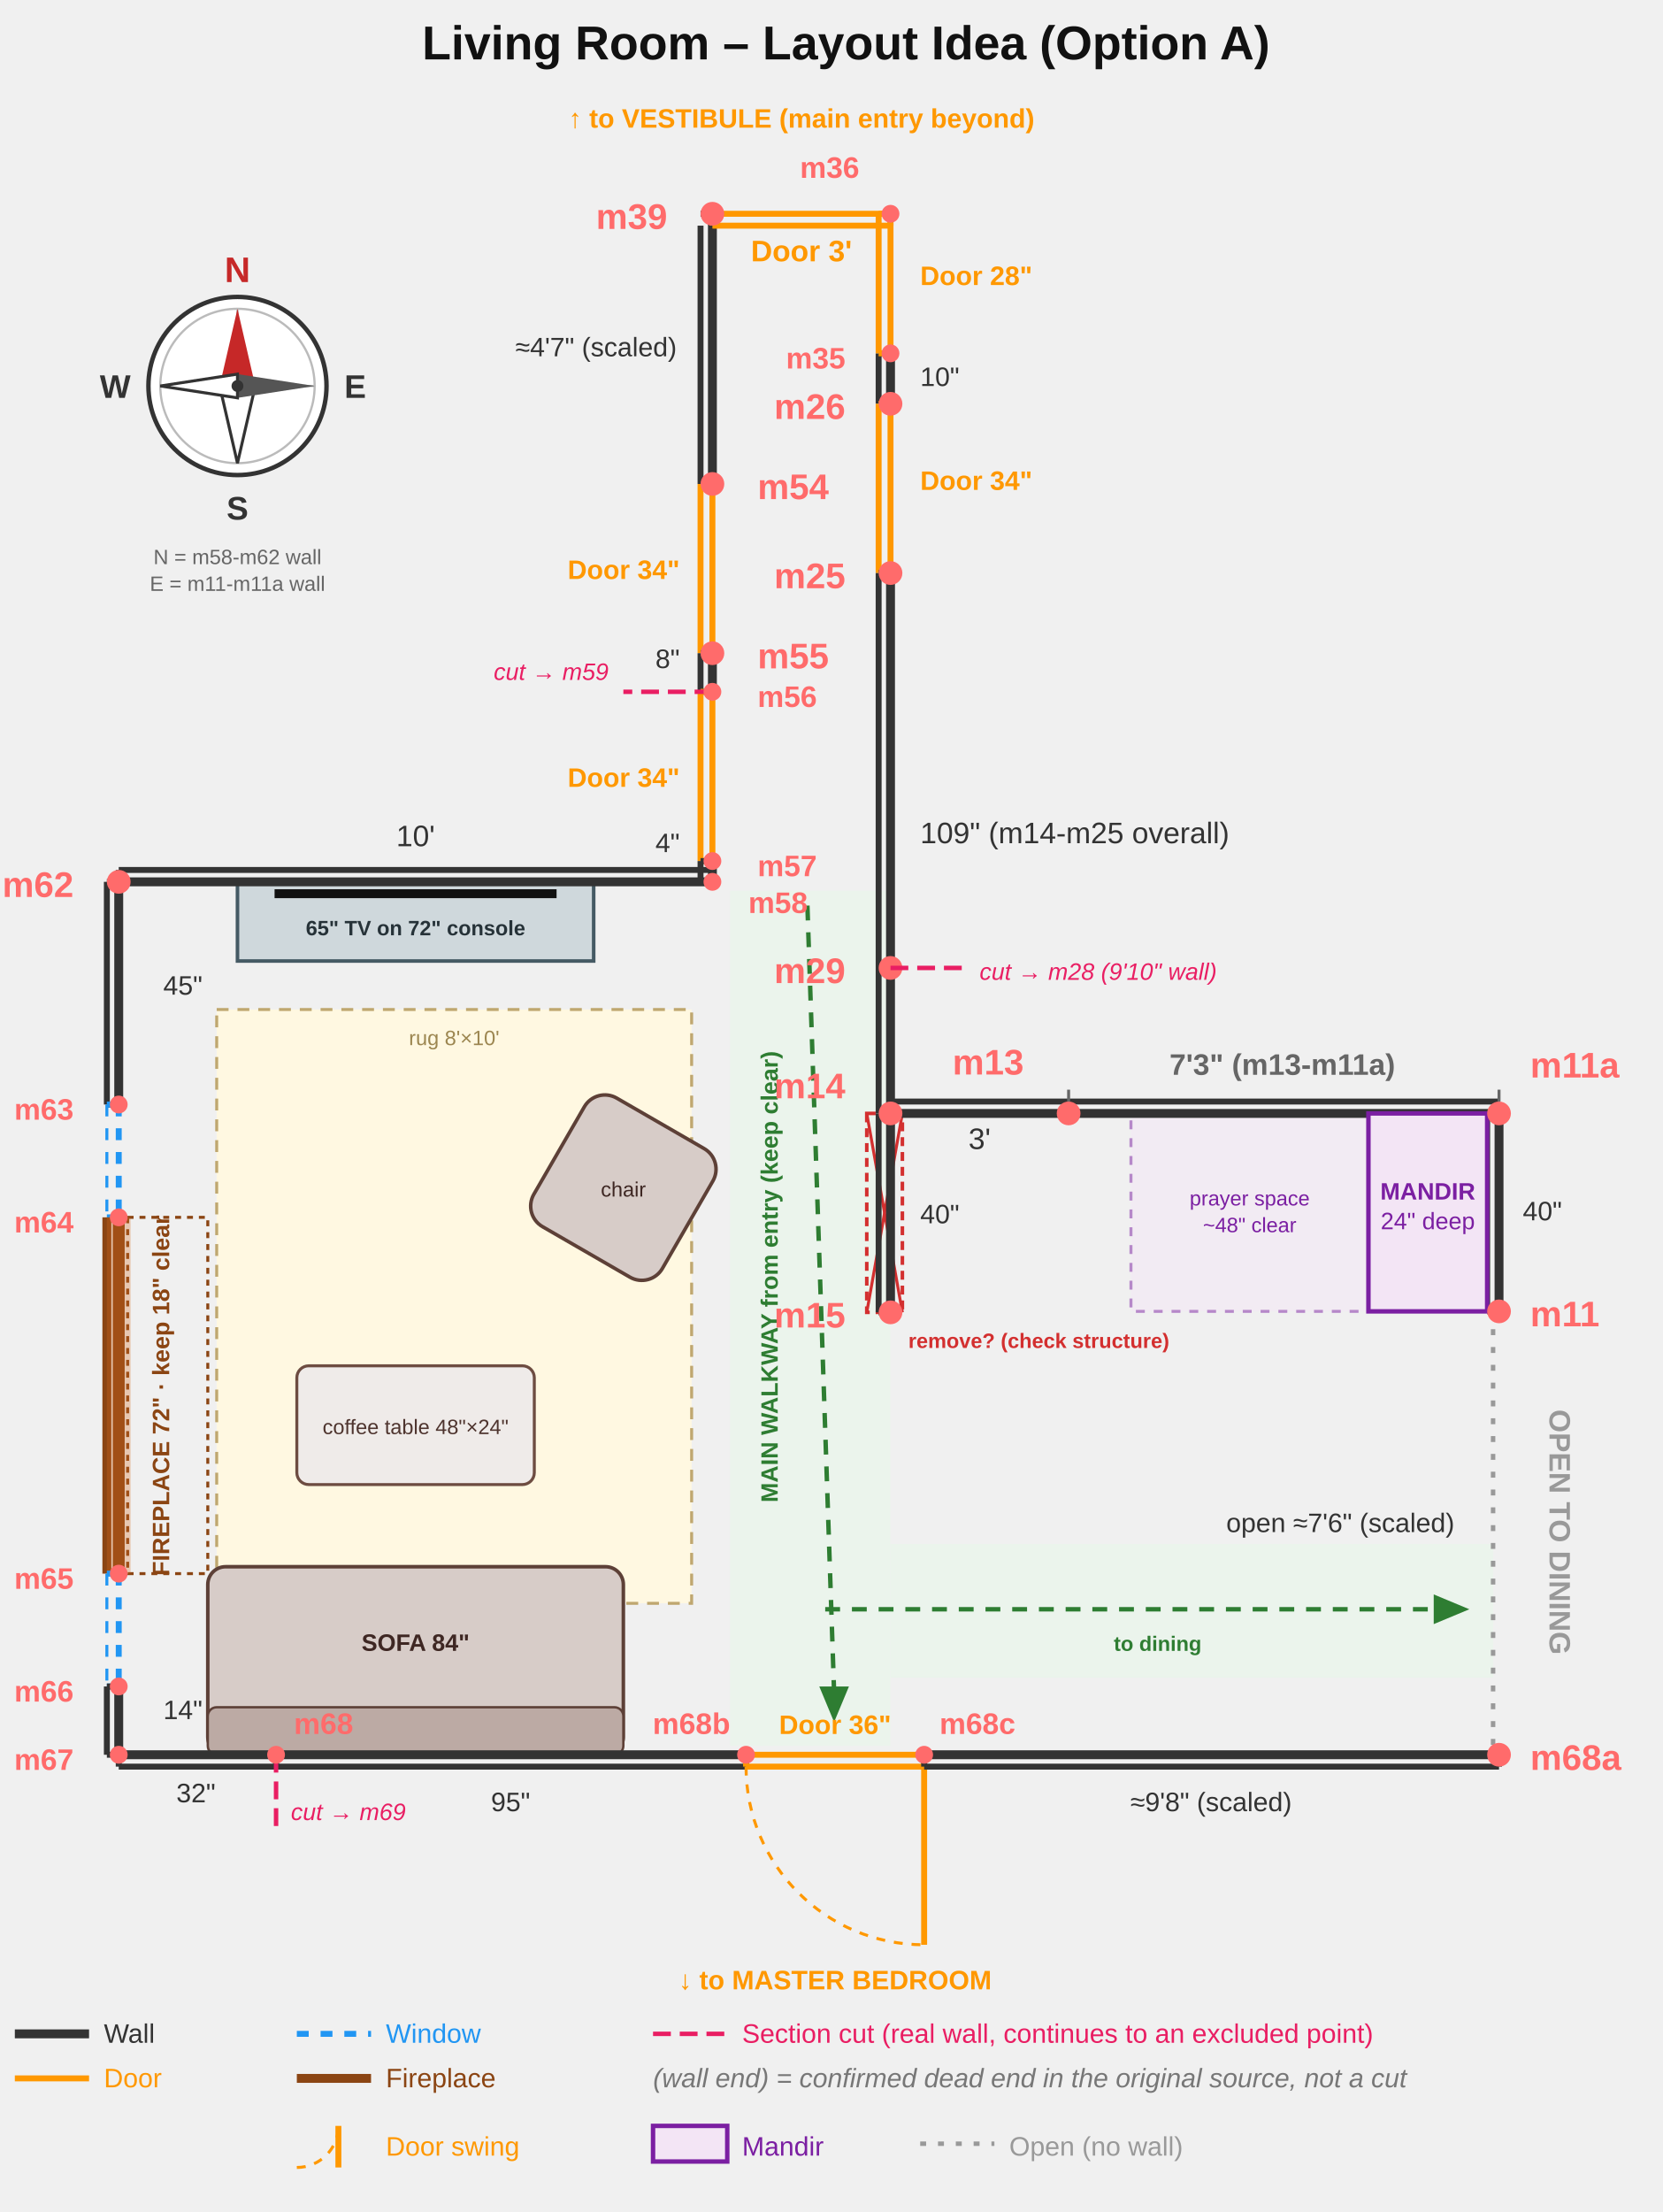
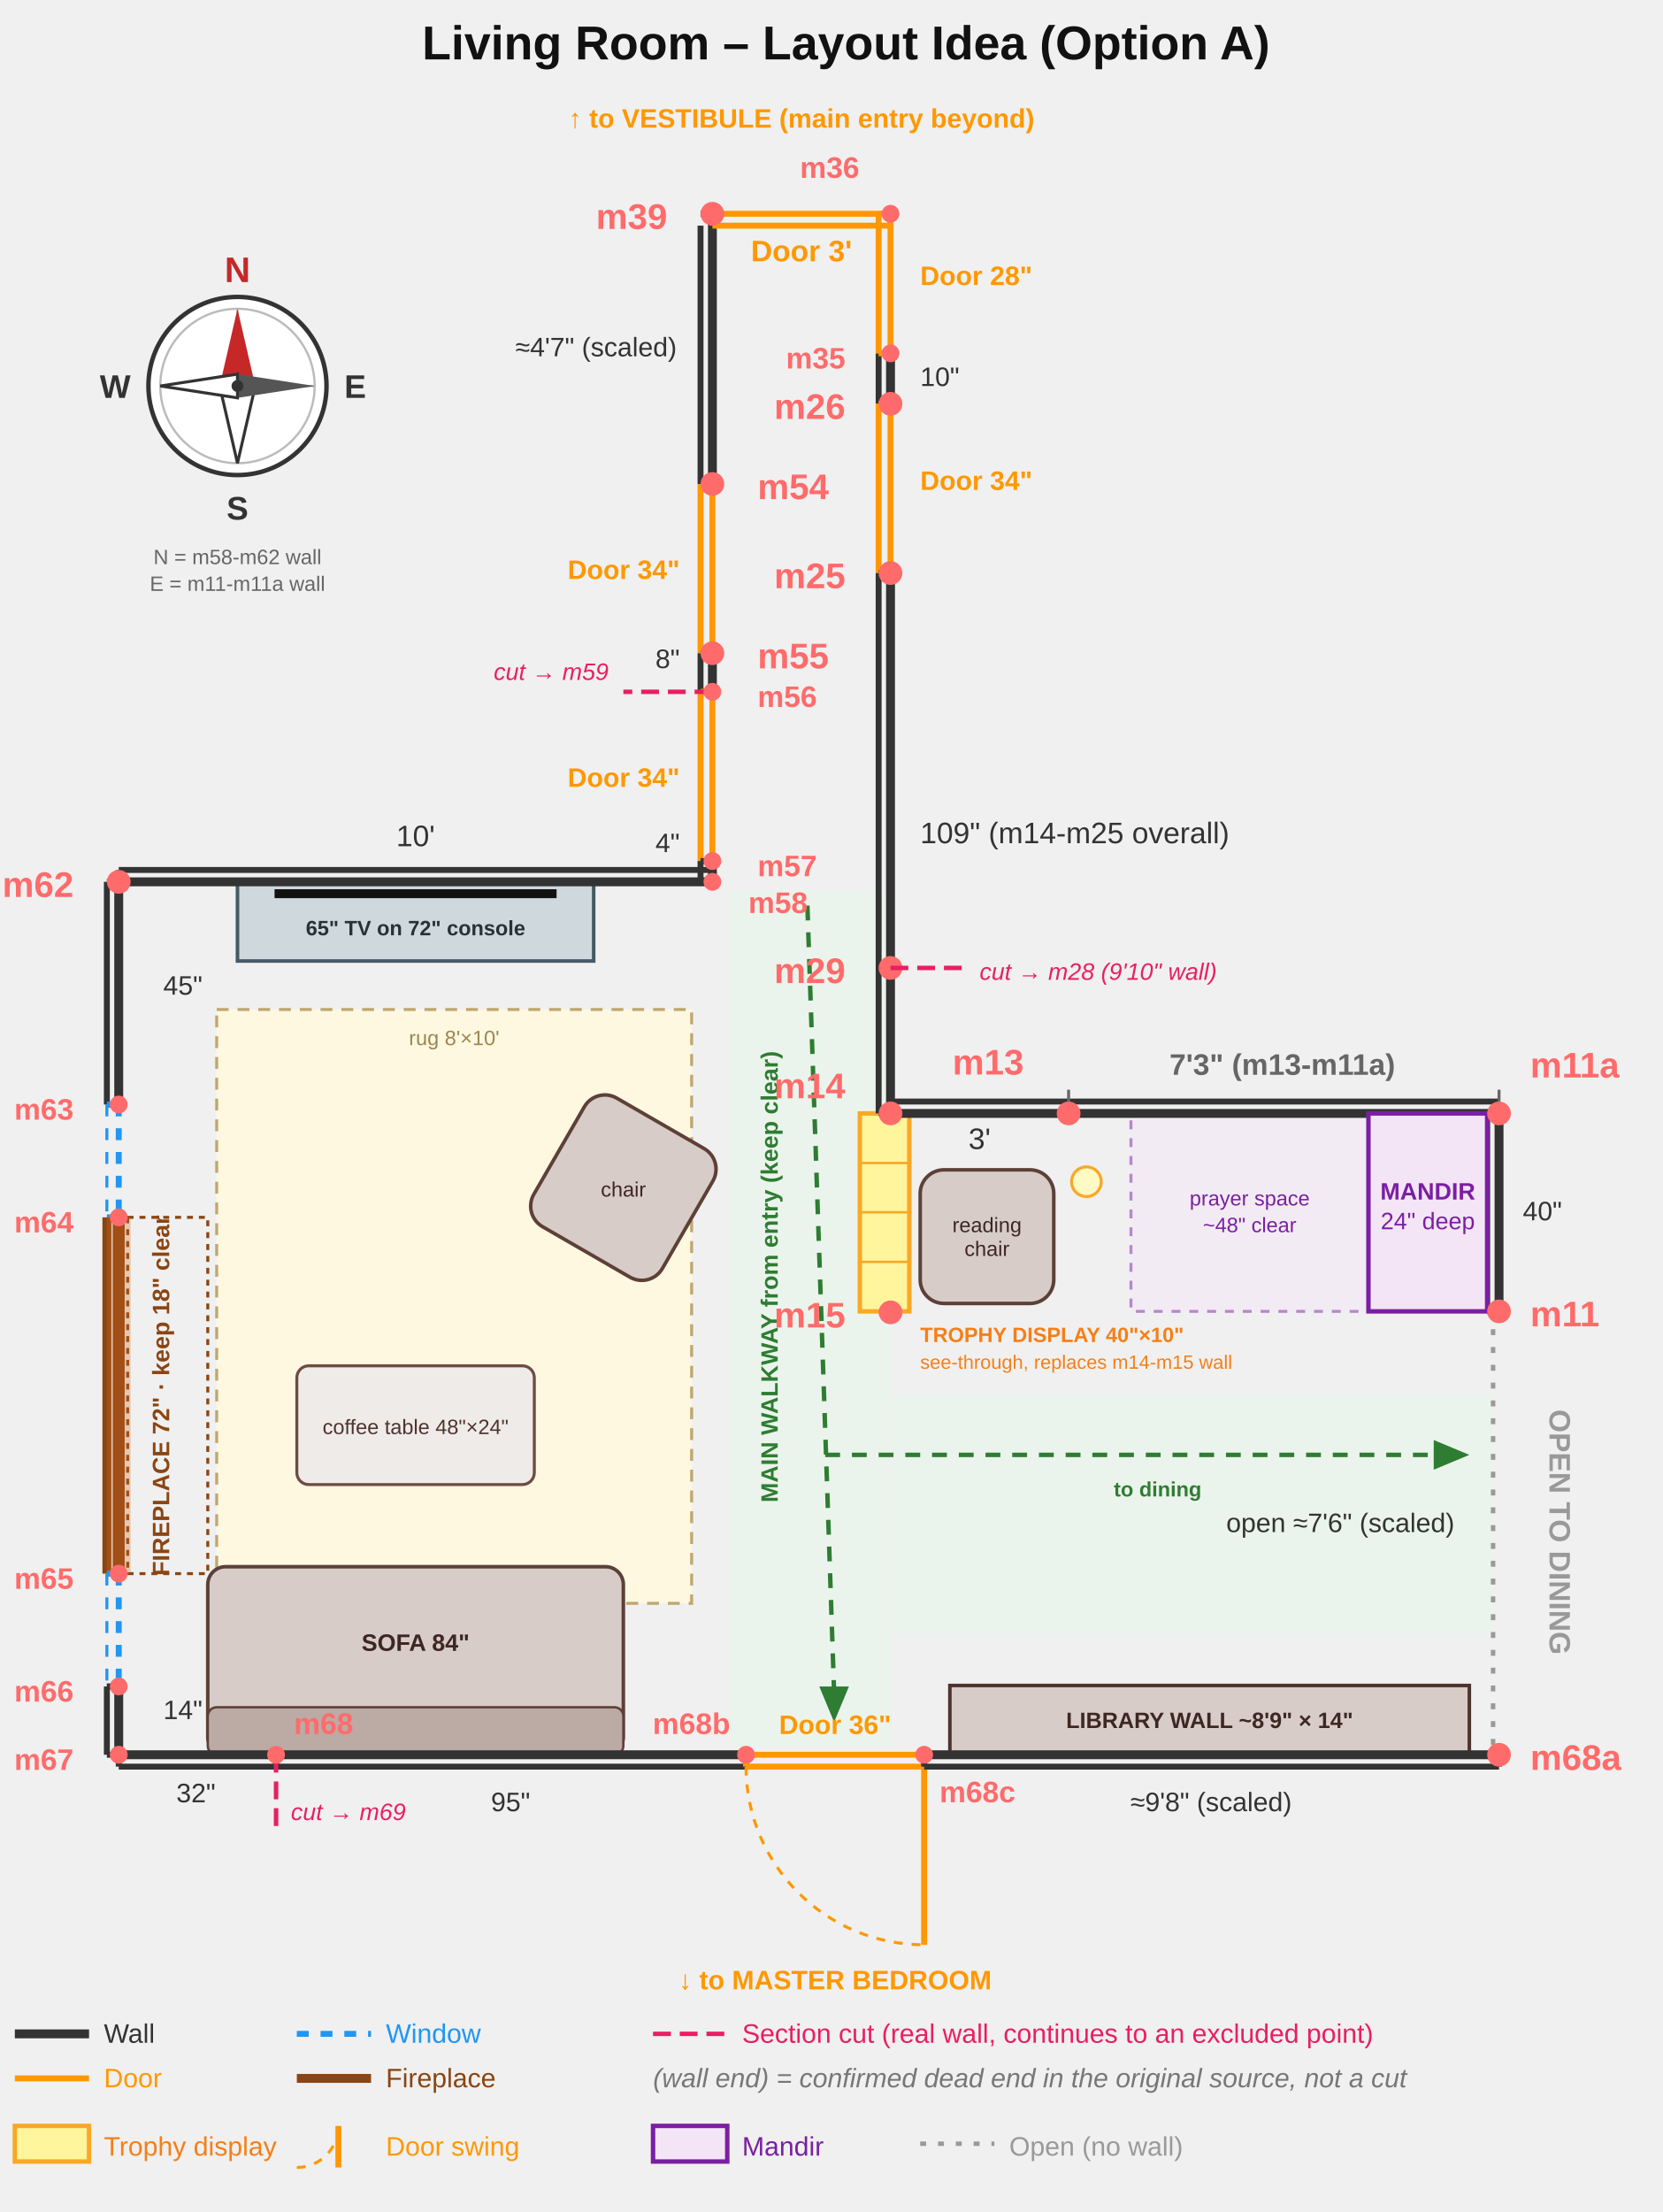
<svg xmlns="http://www.w3.org/2000/svg" viewBox="-10 -490 560 745" width="1120" height="1490" style="background:#fff;font-family:Arial,Helvetica,sans-serif;">
  <text x="275" y="-470" font-size="16" font-weight="bold" text-anchor="middle" fill="#111">Living Room – Layout Idea (Option A)</text>
  <g id="furniture" font-family="Arial,Helvetica,sans-serif">
    <rect x="236" y="-190" width="54" height="288" fill="#e8f5e9" opacity="0.7" />
-     <rect x="290" y="30" width="203" height="45" fill="#e8f5e9" opacity="0.7" />
+     <rect x="290" y="-20" width="203" height="80" fill="#e8f5e9" opacity="0.7" />
    <line x1="262" y1="-185" x2="271" y2="80" stroke="#2e7d32" stroke-width="1.5" stroke-dasharray="5,4" />
    <polygon points="271,90 266,78 276,78" fill="#2e7d32" />
-     <line x1="268" y1="52" x2="475" y2="52" stroke="#2e7d32" stroke-width="1.5" stroke-dasharray="5,4" />
-     <polygon points="485,52 473,47 473,57" fill="#2e7d32" />
+     <line x1="268" y1="0" x2="475" y2="0" stroke="#2e7d32" stroke-width="1.5" stroke-dasharray="5,4" />
+     <polygon points="485,0 473,-5 473,5" fill="#2e7d32" />
    <text x="252" y="-60" font-size="8" fill="#2e7d32" font-weight="bold" text-anchor="middle" transform="rotate(-90 252 -60)">MAIN WALKWAY from entry (keep clear)</text>
-     <text x="380" y="66" font-size="7" fill="#2e7d32" font-weight="bold" text-anchor="middle">to dining</text>
+     <text x="380" y="14" font-size="7" fill="#2e7d32" font-weight="bold" text-anchor="middle">to dining</text>
    <rect x="63" y="-150" width="160" height="200" fill="#fff8e1" stroke="#bfa76f" stroke-width="1" stroke-dasharray="4,3" />
    <text x="143" y="-138" font-size="7" fill="#9c8650" text-anchor="middle">rug 8'×10'</text>
    <rect x="33" y="-80" width="27" height="120" fill="none" stroke="#8b4513" stroke-width="1" stroke-dasharray="2,2" />
    <text x="47" y="-20" font-size="8" fill="#8b4513" font-weight="bold" text-anchor="middle" transform="rotate(-90 47 -20)">FIREPLACE 72" · keep 18" clear</text>
    <rect x="70" y="-193" width="120" height="26.67" fill="#cfd8dc" stroke="#455a64" stroke-width="1.2" />
    <line x1="82.5" y1="-189" x2="177.5" y2="-189" stroke="#111" stroke-width="3" />
    <text x="130" y="-175" font-size="7" fill="#263238" text-anchor="middle" font-weight="bold">65" TV on 72" console</text>
    <rect x="60" y="37.67" width="140" height="63.33" rx="6" fill="#d7ccc8" stroke="#5d4037" stroke-width="1.2" />
    <rect x="60" y="85" width="140" height="16" rx="3" fill="#bcaaa4" stroke="#5d4037" stroke-width="0.8" />
    <text x="130" y="66" font-size="8" fill="#3e2723" text-anchor="middle" font-weight="bold">SOFA 84"</text>
    <rect x="90" y="-30" width="80" height="40" rx="4" fill="#efebe9" stroke="#6d4c41" stroke-width="1" />
    <text x="130" y="-7" font-size="7" fill="#4e342e" text-anchor="middle">coffee table 48"×24"</text>
    <rect x="175" y="-115" width="50" height="50" rx="8" fill="#d7ccc8" stroke="#5d4037" stroke-width="1.2" transform="rotate(30 200 -90)" />
    <text x="200" y="-87" font-size="7" fill="#3e2723" text-anchor="middle">chair</text>
-     <rect x="282" y="-115" width="12" height="67" fill="none" stroke="#d32f2f" stroke-width="1.2" stroke-dasharray="3,2" />
-     <line x1="282" y1="-115" x2="294" y2="-48" stroke="#d32f2f" stroke-width="1" />
-     <line x1="294" y1="-115" x2="282" y2="-48" stroke="#d32f2f" stroke-width="1" />
-     <text x="296" y="-36" font-size="7" fill="#d32f2f" font-weight="bold">remove? (check structure)</text>
+     <rect x="279.67" y="-115" width="16.67" height="66.67" fill="#fff59d" stroke="#f9a825" stroke-width="1.5" />
+     <line x1="279.67" y1="-98.3" x2="296.33" y2="-98.3" stroke="#f9a825" stroke-width="0.8" />
+     <line x1="279.67" y1="-81.7" x2="296.33" y2="-81.7" stroke="#f9a825" stroke-width="0.8" />
+     <line x1="279.67" y1="-65" x2="296.33" y2="-65" stroke="#f9a825" stroke-width="0.8" />
+     <text x="300" y="-38" font-size="7" fill="#f57f17" font-weight="bold">TROPHY DISPLAY 40"×10"</text>
+     <text x="300" y="-29" font-size="6.5" fill="#f57f17">see-through, replaces m14-m15 wall</text>
+     <rect x="310" y="77.67" width="175" height="23.33" fill="#d7ccc8" stroke="#4e342e" stroke-width="1.2" />
+     <text x="397.5" y="92" font-size="7.5" fill="#3e2723" font-weight="bold" text-anchor="middle">LIBRARY WALL ~8'9" × 14"</text>
+     <rect x="300" y="-96" width="45" height="45" rx="8" fill="#d7ccc8" stroke="#5d4037" stroke-width="1.2" />
+     <text x="322.5" y="-75" font-size="7" fill="#3e2723" text-anchor="middle">reading</text>
+     <text x="322.5" y="-67" font-size="7" fill="#3e2723" text-anchor="middle">chair</text>
+     <circle cx="356" cy="-92" r="5" fill="#fff9c4" stroke="#f9a825" stroke-width="1" />
    <rect x="371" y="-115" width="80" height="66.67" fill="#f3e5f5" opacity="0.5" stroke="#7b1fa2" stroke-width="1" stroke-dasharray="3,3" />
    <text x="411" y="-84" font-size="7" fill="#7b1fa2" text-anchor="middle">prayer space</text>
    <text x="411" y="-75" font-size="7" fill="#7b1fa2" text-anchor="middle">~48" clear</text>
  </g>
  <line x1="230" y1="-327" x2="230" y2="-270" stroke="#ff9800" stroke-width="2" />
  <line x1="226" y1="-327" x2="226" y2="-270" stroke="#ff9800" stroke-width="2" />
  <line x1="230" y1="-327" x2="226" y2="-327" stroke="#ff9800" stroke-width="2" />
  <line x1="230" y1="-270" x2="226" y2="-270" stroke="#ff9800" stroke-width="2" />
  <text x="219" y="-295" font-size="9" fill="#ff9800" text-anchor="end" font-weight="bold">Door 34"</text>
  <line x1="230" y1="-270" x2="230" y2="-257" stroke="#333" stroke-width="3" />
  <line x1="226" y1="-270" x2="226" y2="-257" stroke="#333" stroke-width="2" />
  <line x1="230" y1="-270" x2="226" y2="-270" stroke="#333" stroke-width="2" />
  <line x1="230" y1="-257" x2="226" y2="-257" stroke="#333" stroke-width="2" />
  <text x="219" y="-265" font-size="9" fill="#333" text-anchor="end">8"</text>
  <line x1="230" y1="-257" x2="230" y2="-200" stroke="#ff9800" stroke-width="2" />
  <line x1="226" y1="-257" x2="226" y2="-200" stroke="#ff9800" stroke-width="2" />
  <line x1="230" y1="-257" x2="226" y2="-257" stroke="#ff9800" stroke-width="2" />
  <line x1="230" y1="-200" x2="226" y2="-200" stroke="#ff9800" stroke-width="2" />
  <text x="219" y="-225" font-size="9" fill="#ff9800" text-anchor="end" font-weight="bold">Door 34"</text>
  <line x1="230" y1="-200" x2="230" y2="-193" stroke="#333" stroke-width="3" />
  <line x1="226" y1="-200" x2="226" y2="-193" stroke="#333" stroke-width="2" />
  <line x1="230" y1="-200" x2="226" y2="-200" stroke="#333" stroke-width="2" />
  <line x1="230" y1="-193" x2="226" y2="-193" stroke="#333" stroke-width="2" />
  <text x="219" y="-203" font-size="9" fill="#333" text-anchor="end">4"</text>
  <line x1="230" y1="-193" x2="30" y2="-193" stroke="#333" stroke-width="3" />
  <line x1="230" y1="-197" x2="30" y2="-197" stroke="#333" stroke-width="2" />
  <line x1="230" y1="-193" x2="230" y2="-197" stroke="#333" stroke-width="2" />
  <line x1="30" y1="-193" x2="30" y2="-197" stroke="#333" stroke-width="2" />
  <text x="130" y="-205" font-size="10" fill="#333" text-anchor="middle">10'</text>
  <line x1="30" y1="-193" x2="30" y2="-118" stroke="#333" stroke-width="3" />
  <line x1="26" y1="-193" x2="26" y2="-118" stroke="#333" stroke-width="2" />
  <line x1="30" y1="-193" x2="26" y2="-193" stroke="#333" stroke-width="2" />
  <line x1="30" y1="-118" x2="26" y2="-118" stroke="#333" stroke-width="2" />
  <text x="45" y="-155" font-size="9" fill="#333" text-anchor="start">45"</text>
  <line x1="30" y1="-118" x2="30" y2="-80" stroke="#2196F3" stroke-width="2" stroke-dasharray="4,4" />
  <line x1="26" y1="-118" x2="26" y2="-80" stroke="#2196F3" stroke-width="1" stroke-dasharray="4,4" />
  <line x1="30" y1="-118" x2="26" y2="-118" stroke="#2196F3" stroke-width="2" />
  <line x1="30" y1="-80" x2="26" y2="-80" stroke="#2196F3" stroke-width="2" />
  <line x1="30" y1="-80" x2="30" y2="40" stroke="#8b4513" stroke-width="4" />
  <line x1="26" y1="-80" x2="26" y2="40" stroke="#8b4513" stroke-width="3" />
  <rect x="26" y="-80" width="8" height="120" fill="#d2691e" opacity="0.3" />
  <line x1="30" y1="40" x2="30" y2="78" stroke="#2196F3" stroke-width="2" stroke-dasharray="4,4" />
  <line x1="26" y1="40" x2="26" y2="78" stroke="#2196F3" stroke-width="1" stroke-dasharray="4,4" />
  <line x1="30" y1="40" x2="26" y2="40" stroke="#2196F3" stroke-width="2" />
  <line x1="30" y1="78" x2="26" y2="78" stroke="#2196F3" stroke-width="2" />
  <line x1="30" y1="78" x2="30" y2="101" stroke="#333" stroke-width="3" />
  <line x1="26" y1="78" x2="26" y2="101" stroke="#333" stroke-width="2" />
  <line x1="30" y1="78" x2="26" y2="78" stroke="#333" stroke-width="2" />
  <line x1="30" y1="101" x2="26" y2="101" stroke="#333" stroke-width="2" />
  <text x="45" y="89" font-size="9" fill="#333" text-anchor="start">14"</text>
  <line x1="30" y1="101" x2="83" y2="101" stroke="#333" stroke-width="3" />
  <line x1="30" y1="105" x2="83" y2="105" stroke="#333" stroke-width="2" />
  <line x1="30" y1="101" x2="30" y2="105" stroke="#333" stroke-width="2" />
  <line x1="83" y1="101" x2="83" y2="105" stroke="#333" stroke-width="2" />
  <text x="56" y="117" font-size="9" fill="#333" text-anchor="middle">32"</text>
  <line x1="230" y1="-327" x2="230" y2="-418" stroke="#333" stroke-width="3" />
  <line x1="226" y1="-327" x2="226" y2="-414" stroke="#333" stroke-width="2" />
  <line x1="230" y1="-418" x2="226" y2="-418" stroke="#333" stroke-width="2" />
  <text x="218" y="-370" font-size="9" fill="#333" text-anchor="end">≈4'7" (scaled)</text>
  <line x1="290" y1="-354" x2="290" y2="-371" stroke="#333" stroke-width="3" />
  <line x1="286" y1="-354" x2="286" y2="-371" stroke="#333" stroke-width="2" />
  <line x1="290" y1="-354" x2="286" y2="-354" stroke="#333" stroke-width="2" />
  <line x1="290" y1="-371" x2="286" y2="-371" stroke="#333" stroke-width="2" />
  <text x="300" y="-360" font-size="9" fill="#333" text-anchor="start">10"</text>
  <line x1="290" y1="-371" x2="290" y2="-418" stroke="#ff9800" stroke-width="2" />
  <line x1="286" y1="-371" x2="286" y2="-418" stroke="#ff9800" stroke-width="2" />
  <line x1="290" y1="-371" x2="286" y2="-371" stroke="#ff9800" stroke-width="2" />
  <line x1="290" y1="-418" x2="286" y2="-418" stroke="#ff9800" stroke-width="2" />
  <text x="300" y="-394" font-size="9" fill="#ff9800" text-anchor="start" font-weight="bold">Door 28"</text>
  <line x1="290" y1="-418" x2="230" y2="-418" stroke="#ff9800" stroke-width="2" />
  <line x1="290" y1="-414" x2="230" y2="-414" stroke="#ff9800" stroke-width="2" />
  <line x1="290" y1="-418" x2="290" y2="-414" stroke="#ff9800" stroke-width="2" />
  <line x1="230" y1="-418" x2="230" y2="-414" stroke="#ff9800" stroke-width="2" />
  <text x="260" y="-402" font-size="10" fill="#ff9800" text-anchor="middle" font-weight="bold">Door 3'</text>
  <line x1="290" y1="-297" x2="290" y2="-354" stroke="#ff9800" stroke-width="2" />
  <line x1="286" y1="-297" x2="286" y2="-354" stroke="#ff9800" stroke-width="2" />
  <line x1="290" y1="-297" x2="286" y2="-297" stroke="#ff9800" stroke-width="2" />
  <line x1="290" y1="-354" x2="286" y2="-354" stroke="#ff9800" stroke-width="2" />
  <text x="300" y="-325" font-size="9" fill="#ff9800" text-anchor="start" font-weight="bold">Door 34"</text>
  <line x1="290" y1="-115" x2="290" y2="-297" stroke="#333" stroke-width="3" />
  <line x1="286" y1="-115" x2="286" y2="-297" stroke="#333" stroke-width="2" />
  <line x1="290" y1="-115" x2="286" y2="-115" stroke="#333" stroke-width="2" />
  <line x1="290" y1="-297" x2="286" y2="-297" stroke="#333" stroke-width="2" />
  <text x="300" y="-206" font-size="10" fill="#333" text-anchor="start">109" (m14-m25 overall)</text>
-   <line x1="290" y1="-115" x2="290" y2="-48" stroke="#333" stroke-width="3" />
-   <line x1="286" y1="-115" x2="286" y2="-48" stroke="#333" stroke-width="2" />
-   <line x1="290" y1="-115" x2="286" y2="-115" stroke="#333" stroke-width="2" />
-   <line x1="290" y1="-48" x2="286" y2="-48" stroke="#333" stroke-width="2" />
-   <text x="300" y="-78" font-size="9" fill="#333" text-anchor="start">40"</text>
  <line x1="350" y1="-115" x2="290" y2="-115" stroke="#333" stroke-width="3" />
  <line x1="350" y1="-119" x2="290" y2="-119" stroke="#333" stroke-width="2" />
  <line x1="350" y1="-115" x2="350" y2="-119" stroke="#333" stroke-width="2" />
  <line x1="290" y1="-115" x2="290" y2="-119" stroke="#333" stroke-width="2" />
  <text x="320" y="-103" font-size="10" fill="#333" text-anchor="middle">3'</text>
  <line x1="350" y1="-115" x2="495" y2="-115" stroke="#333" stroke-width="3" />
  <line x1="350" y1="-119" x2="495" y2="-119" stroke="#333" stroke-width="2" />
  <line x1="350" y1="-119" x2="350" y2="-123" stroke="#666" stroke-width="1" />
  <line x1="495" y1="-119" x2="495" y2="-123" stroke="#666" stroke-width="1" />
  <text x="422" y="-128" font-size="10" fill="#666" font-weight="bold" text-anchor="middle">7'3" (m13-m11a)</text>
  <line x1="495" y1="-115" x2="495" y2="-48.33" stroke="#333" stroke-width="3" />
  <line x1="491" y1="-115" x2="491" y2="-48.33" stroke="#333" stroke-width="2" />
  <line x1="495" y1="-115" x2="491" y2="-115" stroke="#333" stroke-width="2" />
  <line x1="495" y1="-48.33" x2="491" y2="-48.33" stroke="#333" stroke-width="2" />
  <text x="503" y="-79" font-size="9" fill="#333" text-anchor="start">40"</text>
  <rect x="451" y="-115" width="40" height="66.67" fill="#f3e5f5" stroke="#7b1fa2" stroke-width="1.5" />
  <text x="471" y="-86" font-size="8" fill="#7b1fa2" font-weight="bold" text-anchor="middle">MANDIR</text>
  <text x="471" y="-76" font-size="8" fill="#7b1fa2" text-anchor="middle">24" deep</text>
  <line x1="493" y1="-48.33" x2="493" y2="101" stroke="#999" stroke-width="1.5" stroke-dasharray="2,4" />
  <text x="480" y="26" font-size="9" fill="#333" text-anchor="end">open ≈7'6" (scaled)</text>
  <text x="512" y="26" font-size="10" fill="#999" font-weight="bold" text-anchor="middle" transform="rotate(90 512 26)">OPEN TO DINING</text>
  <line x1="83" y1="101" x2="241.33" y2="101" stroke="#333" stroke-width="3" />
  <line x1="83" y1="105" x2="241.33" y2="105" stroke="#333" stroke-width="2" />
  <line x1="241.33" y1="101" x2="241.33" y2="105" stroke="#333" stroke-width="2" />
  <text x="162" y="120" font-size="9" fill="#333" text-anchor="middle">95"</text>
  <line x1="241.33" y1="101" x2="301.33" y2="101" stroke="#ff9800" stroke-width="2" />
  <line x1="241.33" y1="105" x2="301.33" y2="105" stroke="#ff9800" stroke-width="2" />
  <line x1="241.33" y1="101" x2="241.33" y2="105" stroke="#ff9800" stroke-width="2" />
  <line x1="301.33" y1="101" x2="301.33" y2="105" stroke="#ff9800" stroke-width="2" />
  <line x1="301.33" y1="105" x2="301.33" y2="165" stroke="#ff9800" stroke-width="2" />
  <path d="M241.33,105 A60,60 0 0,0 301.33,165" fill="none" stroke="#ff9800" stroke-width="1" stroke-dasharray="3,3" />
  <text x="271.33" y="94" font-size="9" fill="#ff9800" text-anchor="middle" font-weight="bold">Door 36"</text>
  <text x="271.33" y="180" font-size="9" fill="#ff9800" text-anchor="middle" font-weight="bold">↓ to MASTER BEDROOM</text>
  <text x="260" y="-447" font-size="9" fill="#ff9800" text-anchor="middle" font-weight="bold">↑ to VESTIBULE (main entry beyond)</text>
  <line x1="301.33" y1="101" x2="495" y2="101" stroke="#333" stroke-width="3" />
  <line x1="301.33" y1="105" x2="495" y2="105" stroke="#333" stroke-width="2" />
  <line x1="301.33" y1="101" x2="301.33" y2="105" stroke="#333" stroke-width="2" />
  <line x1="495" y1="101" x2="495" y2="105" stroke="#333" stroke-width="2" />
  <text x="398" y="120" font-size="9" fill="#333" text-anchor="middle">≈9'8" (scaled)</text>
  <circle cx="241.33" cy="101" r="3" fill="#ff6b6b" />
  <text x="236" y="94" font-size="10" fill="#ff6b6b" font-weight="bold" text-anchor="end">m68b</text>
  <circle cx="301.33" cy="101" r="3" fill="#ff6b6b" />
-   <text x="306.5" y="94" font-size="10" fill="#ff6b6b" font-weight="bold">m68c</text>
+   <text x="306.5" y="117" font-size="10" fill="#ff6b6b" font-weight="bold">m68c</text>
  <circle cx="495" cy="101" r="4" fill="#ff6b6b" />
  <text x="505.5" y="106.1" font-size="12" fill="#ff6b6b" font-weight="bold">m68a</text>
  <line x1="230" y1="-257" x2="200" y2="-257" stroke="#e91e63" stroke-width="1.5" stroke-dasharray="6,3" />
  <text x="195" y="-261" font-size="8" fill="#e91e63" text-anchor="end" font-style="italic">cut → m59</text>
  <line x1="83" y1="101" x2="83" y2="125" stroke="#e91e63" stroke-width="1.5" stroke-dasharray="6,3" />
  <text x="88" y="123" font-size="8" fill="#e91e63" font-style="italic">cut → m69</text>
  <circle cx="290" cy="-164" r="4" fill="#ff6b6b" />
  <line x1="290" y1="-164" x2="315" y2="-164" stroke="#e91e63" stroke-width="1.5" stroke-dasharray="6,3" />
  <text x="320" y="-160" font-size="8" fill="#e91e63" font-style="italic">cut → m28 (9'10" wall)</text>
  <text x="274.8" y="-158.9" font-size="12" fill="#ff6b6b" font-weight="bold" text-anchor="end">m29</text>
  <circle cx="230" cy="-193" r="3" fill="#ff6b6b" />
  <text x="242.1" y="-182.5" font-size="10" fill="#ff6b6b" font-weight="bold">m58</text>
  <circle cx="30" cy="-193" r="4" fill="#ff6b6b" />
  <text x="14.8" y="-187.9" font-size="12" fill="#ff6b6b" font-weight="bold" text-anchor="end">m62</text>
  <circle cx="30" cy="-118" r="3" fill="#ff6b6b" />
  <text x="14.8" y="-112.9" font-size="10" fill="#ff6b6b" font-weight="bold" text-anchor="end">m63</text>
  <circle cx="30" cy="-80" r="3" fill="#ff6b6b" />
  <text x="14.8" y="-74.9" font-size="10" fill="#ff6b6b" font-weight="bold" text-anchor="end">m64</text>
  <circle cx="30" cy="40" r="3" fill="#ff6b6b" />
  <text x="14.8" y="45.1" font-size="10" fill="#ff6b6b" font-weight="bold" text-anchor="end">m65</text>
  <circle cx="30" cy="78" r="3" fill="#ff6b6b" />
  <text x="14.8" y="83.1" font-size="10" fill="#ff6b6b" font-weight="bold" text-anchor="end">m66</text>
  <circle cx="30" cy="101" r="3" fill="#ff6b6b" />
  <text x="14.8" y="106.1" font-size="10" fill="#ff6b6b" font-weight="bold" text-anchor="end">m67</text>
  <circle cx="83" cy="101" r="3" fill="#ff6b6b" />
  <text x="89" y="94" font-size="10" fill="#ff6b6b" font-weight="bold">m68</text>
  <circle cx="290" cy="-418" r="3" fill="#ff6b6b" />
  <text x="279.5" y="-430.1" font-size="10" fill="#ff6b6b" font-weight="bold" text-anchor="end">m36</text>
  <circle cx="290" cy="-371" r="3" fill="#ff6b6b" />
  <text x="274.8" y="-365.9" font-size="10" fill="#ff6b6b" font-weight="bold" text-anchor="end">m35</text>
  <circle cx="290" cy="-354" r="4" fill="#ff6b6b" />
  <text x="274.8" y="-348.9" font-size="12" fill="#ff6b6b" font-weight="bold" text-anchor="end">m26</text>
  <circle cx="290" cy="-297" r="4" fill="#ff6b6b" />
  <text x="274.8" y="-291.9" font-size="12" fill="#ff6b6b" font-weight="bold" text-anchor="end">m25</text>
  <circle cx="290" cy="-115" r="4" fill="#ff6b6b" />
  <text x="274.8" y="-120.1" font-size="12" fill="#ff6b6b" font-weight="bold" text-anchor="end">m14</text>
  <circle cx="290" cy="-48" r="4" fill="#ff6b6b" />
  <text x="274.8" y="-42.9" font-size="12" fill="#ff6b6b" font-weight="bold" text-anchor="end">m15</text>
  <circle cx="350" cy="-115" r="4" fill="#ff6b6b" />
  <text x="334.9" y="-128.1" font-size="12" fill="#ff6b6b" font-weight="bold" text-anchor="end">m13</text>
  <circle cx="495" cy="-115" r="4" fill="#ff6b6b" />
  <text x="505.5" y="-127.1" font-size="12" fill="#ff6b6b" font-weight="bold">m11a</text>
  <circle cx="495" cy="-48.33" r="4" fill="#ff6b6b" />
  <text x="505.5" y="-43.3" font-size="12" fill="#ff6b6b" font-weight="bold">m11</text>
  <circle cx="230" cy="-418" r="4" fill="#ff6b6b" />
  <text x="214.8" y="-412.9" font-size="12" fill="#ff6b6b" font-weight="bold" text-anchor="end">m39</text>
  <circle cx="230" cy="-327" r="4" fill="#ff6b6b" />
  <text x="245.2" y="-321.9" font-size="12" fill="#ff6b6b" font-weight="bold">m54</text>
  <circle cx="230" cy="-270" r="4" fill="#ff6b6b" />
  <text x="245.2" y="-264.9" font-size="12" fill="#ff6b6b" font-weight="bold">m55</text>
  <circle cx="230" cy="-257" r="3" fill="#ff6b6b" />
  <text x="245.2" y="-251.9" font-size="10" fill="#ff6b6b" font-weight="bold">m56</text>
  <circle cx="230" cy="-200" r="3" fill="#ff6b6b" />
  <text x="245.2" y="-194.9" font-size="10" fill="#ff6b6b" font-weight="bold">m57</text>
  <g id="compass" transform="translate(70,-360)" font-family="Arial,Helvetica,sans-serif">
    <circle cx="0" cy="0" r="30" fill="#fff" stroke="#333" stroke-width="1.5" />
    <circle cx="0" cy="0" r="26" fill="none" stroke="#bbb" stroke-width="0.75" />
    <line x1="-26" y1="0" x2="26" y2="0" stroke="#bbb" stroke-width="0.75" />
    <line x1="0" y1="-26" x2="0" y2="26" stroke="#bbb" stroke-width="0.75" />
    <polygon points="0,-26 6,0 -6,0" fill="#c62828" />
    <polygon points="0,26 6,0 -6,0" fill="#fff" stroke="#333" stroke-width="1" />
    <polygon points="26,0 0,-4 0,4" fill="#555" />
    <polygon points="-26,0 0,-4 0,4" fill="#fff" stroke="#333" stroke-width="1" />
    <circle cx="0" cy="0" r="2" fill="#333" />
    <text x="0" y="-35" font-size="12" font-weight="bold" fill="#c62828" text-anchor="middle">N</text>
    <text x="0" y="45" font-size="11" font-weight="bold" fill="#333" text-anchor="middle">S</text>
    <text x="36" y="4" font-size="11" font-weight="bold" fill="#333" text-anchor="start">E</text>
    <text x="-36" y="4" font-size="11" font-weight="bold" fill="#333" text-anchor="end">W</text>
    <text x="0" y="60" font-size="7" fill="#666" text-anchor="middle">N = m58-m62 wall</text>
    <text x="0" y="69" font-size="7" fill="#666" text-anchor="middle">E = m11-m11a wall</text>
  </g>
  <g font-size="9" fill="#333" transform="translate(0,40)">
    <line x1="-5" y1="155" x2="20" y2="155" stroke="#333" stroke-width="3" />
    <text x="25" y="158" fill="#333">Wall</text>
    <line x1="-5" y1="170" x2="20" y2="170" stroke="#ff9800" stroke-width="2" />
    <text x="25" y="173" fill="#ff9800">Door</text>
    <line x1="90" y1="155" x2="115" y2="155" stroke="#2196F3" stroke-width="2" stroke-dasharray="4,4" />
    <text x="120" y="158" fill="#2196F3">Window</text>
    <line x1="90" y1="170" x2="115" y2="170" stroke="#8b4513" stroke-width="3" />
    <text x="120" y="173" fill="#8b4513">Fireplace</text>
    <path d="M90,200 A14,14 0 0,0 104,186" fill="none" stroke="#ff9800" stroke-width="1" stroke-dasharray="3,3" />
    <line x1="104" y1="186" x2="104" y2="200" stroke="#ff9800" stroke-width="2" />
    <text x="120" y="196" fill="#ff9800">Door swing</text>
    <rect x="210" y="186" width="25" height="12" fill="#f3e5f5" stroke="#7b1fa2" stroke-width="1.5" />
    <text x="240" y="196" fill="#7b1fa2">Mandir</text>
    <line x1="300" y1="192" x2="325" y2="192" stroke="#999" stroke-width="1.5" stroke-dasharray="2,4" />
    <text x="330" y="196" fill="#999">Open (no wall)</text>
+     <rect x="-5" y="186" width="25" height="12" fill="#fff59d" stroke="#f9a825" stroke-width="1.5" />
+     <text x="25" y="196" fill="#f57f17">Trophy display</text>
    <line x1="210" y1="155" x2="235" y2="155" stroke="#e91e63" stroke-width="1.5" stroke-dasharray="6,3" />
    <text x="240" y="158" fill="#e91e63">Section cut (real wall, continues to an excluded point)</text>
    <text x="210" y="173" fill="#777" font-style="italic">(wall end) = confirmed dead end in the original source, not a cut</text>
  </g>
</svg>
